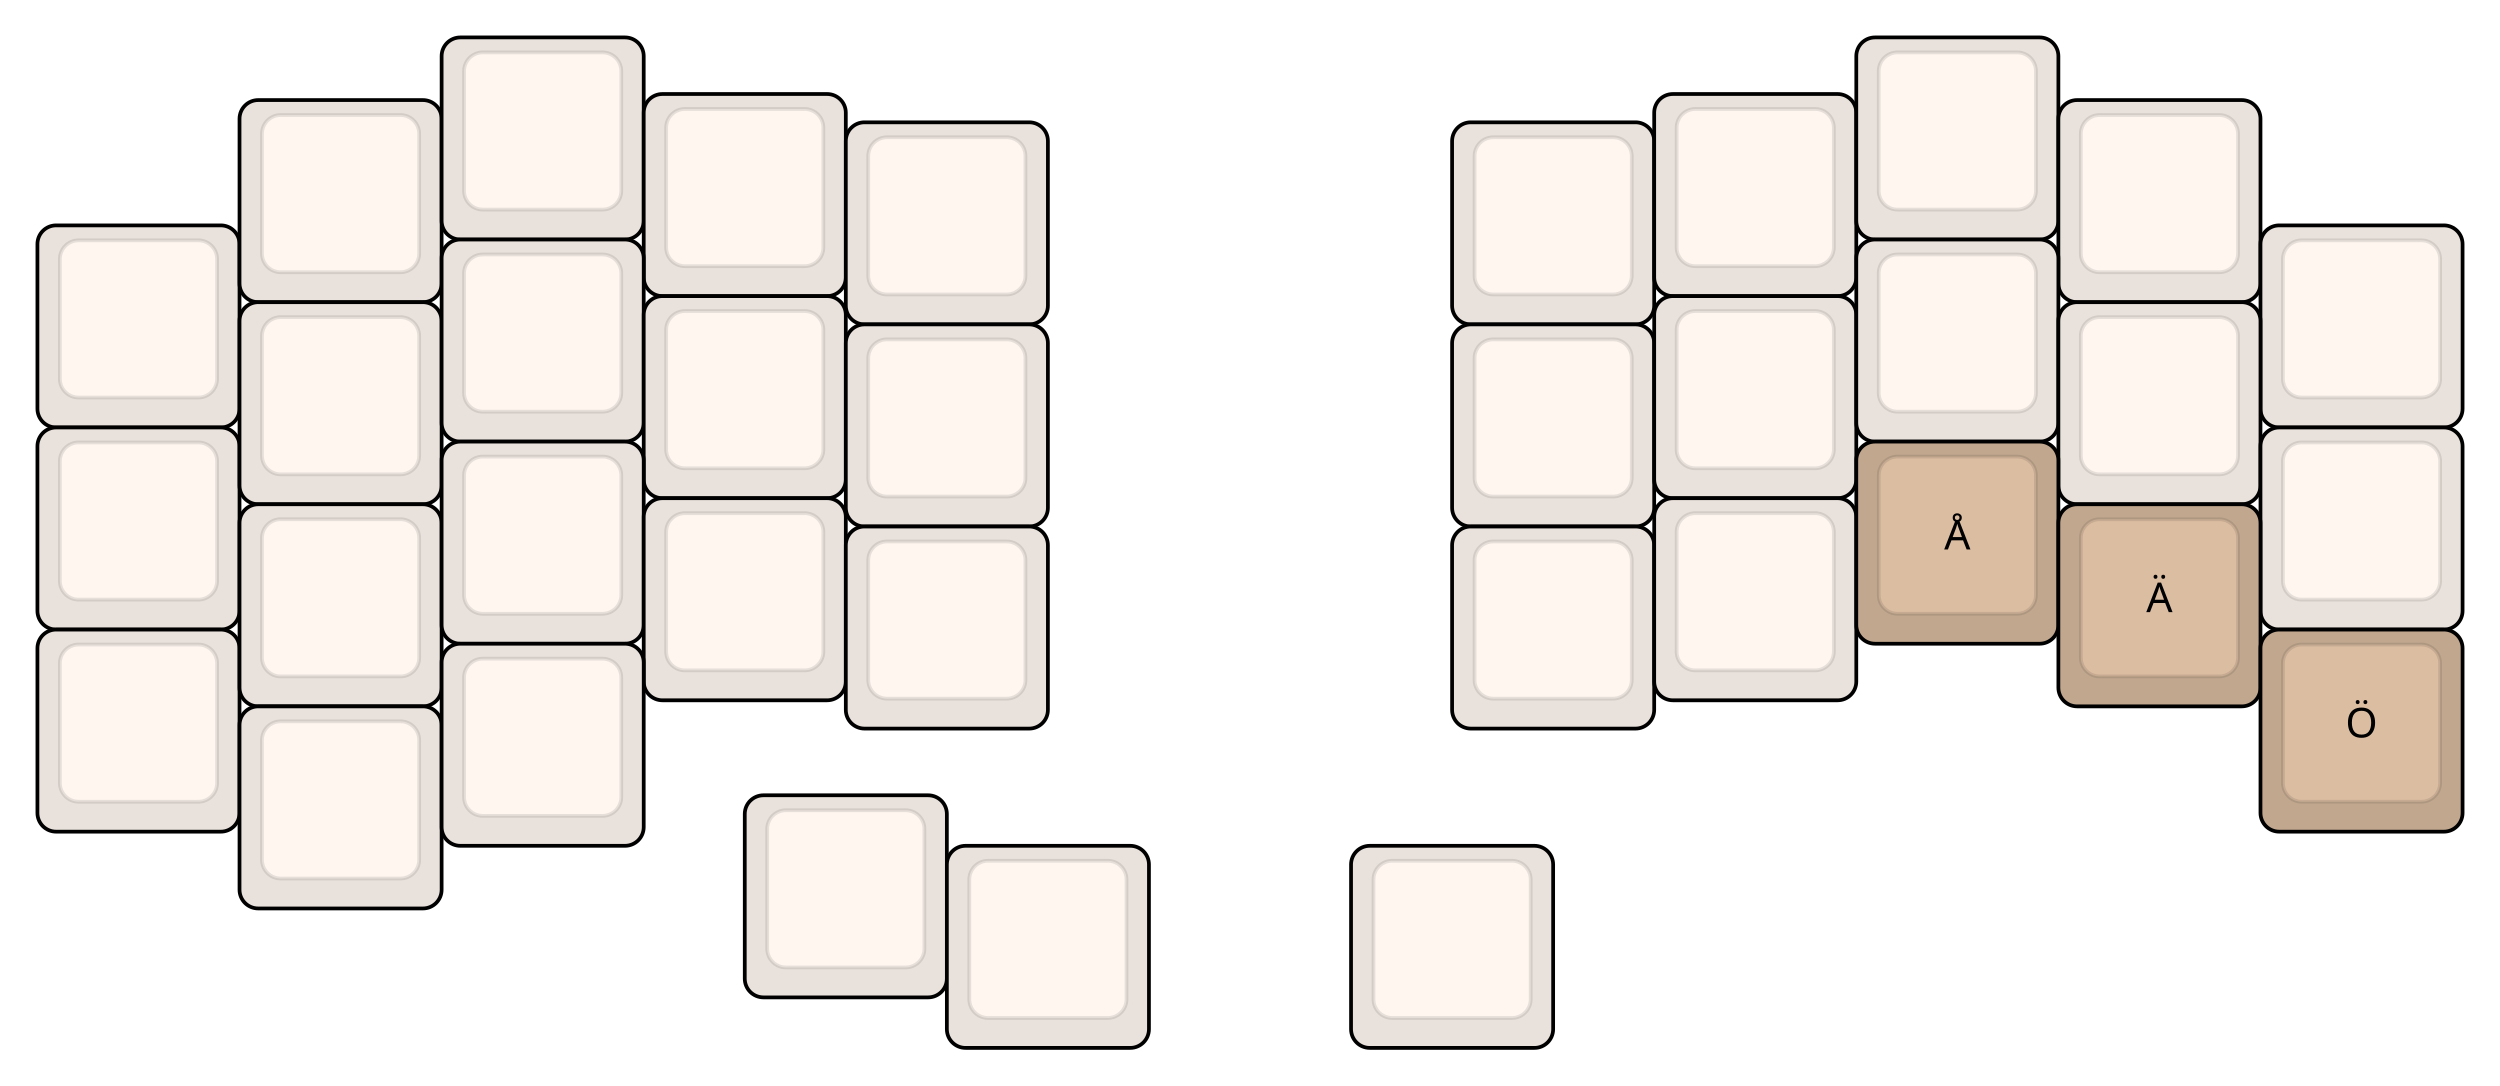
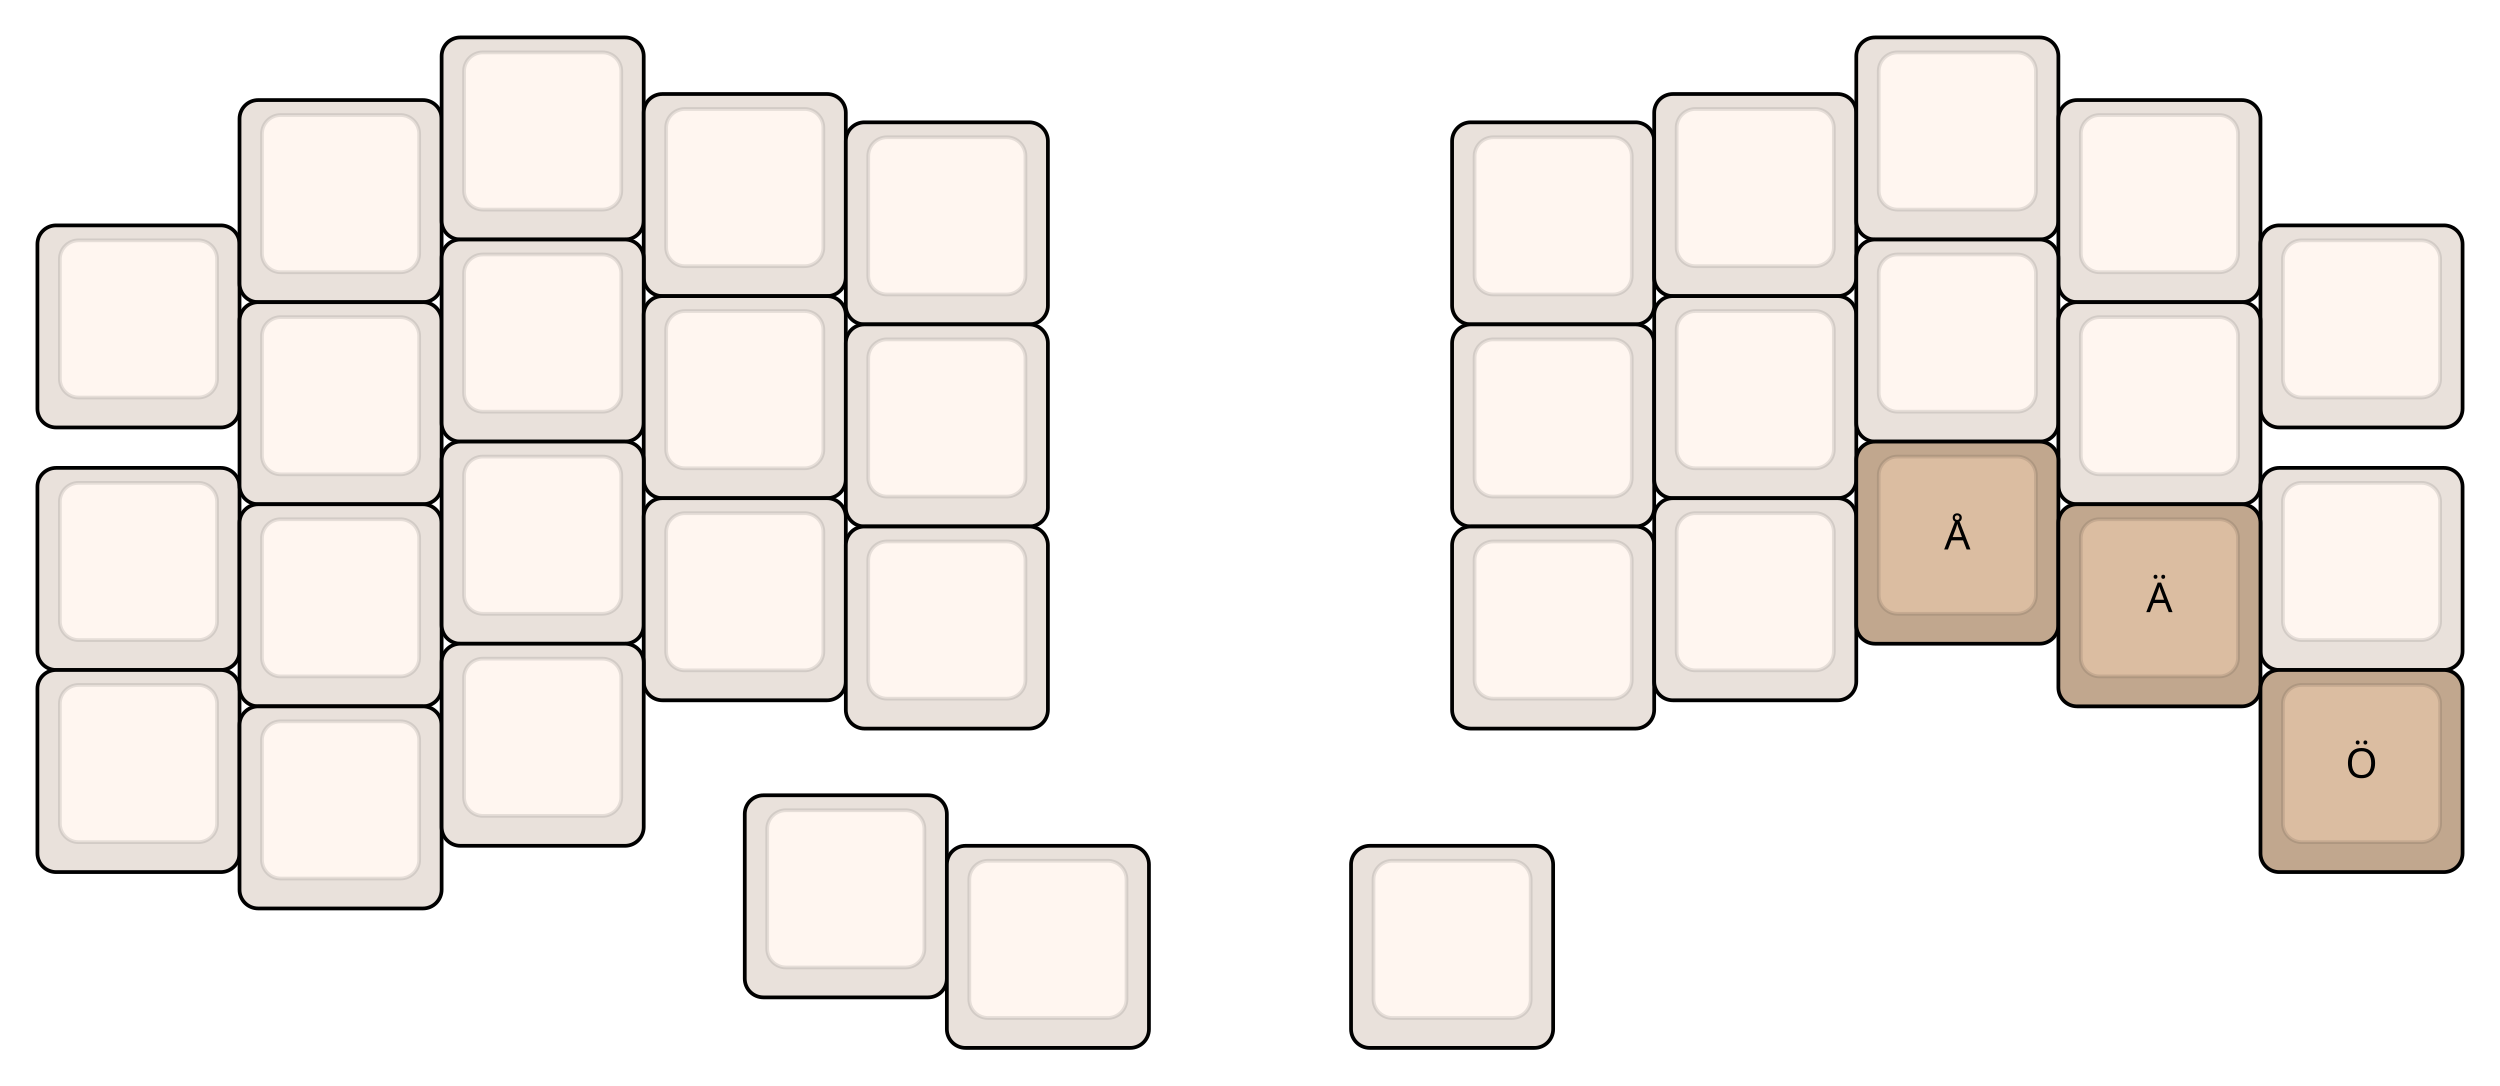
<svg xmlns="http://www.w3.org/2000/svg" width="668px" height="290x" viewBox="0 0 668 290">
  <style type="text/css">
    .keycap .border { stroke: black; stroke-width: 1; }
    .keycap .inner.border { stroke: rgba(0,0,0,.1); }
    .keycap { font-family: sans-serif; font-size: 11px}
    .keycap .sub { font-size: 9px}
  </style>
  <g class="keycap blank">
    <rect x="10" y="60.22" width="54" height="54" rx="5" fill="#e9e1db" class="outer border" />
    <rect x="16" y="64.22" width="42" height="42" rx="5" fill="#fff6f0" class="inner border" />
  </g>
  <g class="keycap blank">
    <rect x="64" y="26.74" width="54" height="54" rx="5" fill="#e9e1db" class="outer border" />
    <rect x="70" y="30.74" width="42" height="42" rx="5" fill="#fff6f0" class="inner border" />
  </g>
  <g class="keycap blank">
    <rect x="118" y="10" width="54" height="54" rx="5" fill="#e9e1db" class="outer border" />
    <rect x="124" y="14" width="42" height="42" rx="5" fill="#fff6f0" class="inner border" />
  </g>
  <g class="keycap blank">
    <rect x="172" y="25.12" width="54" height="54" rx="5" fill="#e9e1db" class="outer border" />
    <rect x="178" y="29.12" width="42" height="42" rx="5" fill="#fff6f0" class="inner border" />
  </g>
  <g class="keycap blank">
    <rect x="226" y="32.68" width="54" height="54" rx="5" fill="#e9e1db" class="outer border" />
    <rect x="232" y="36.68" width="42" height="42" rx="5" fill="#fff6f0" class="inner border" />
  </g>
  <g class="keycap blank">
    <rect x="388" y="32.68" width="54" height="54" rx="5" fill="#e9e1db" class="outer border" />
    <rect x="394" y="36.68" width="42" height="42" rx="5" fill="#fff6f0" class="inner border" />
  </g>
  <g class="keycap blank">
    <rect x="442" y="25.12" width="54" height="54" rx="5" fill="#e9e1db" class="outer border" />
    <rect x="448" y="29.12" width="42" height="42" rx="5" fill="#fff6f0" class="inner border" />
  </g>
  <g class="keycap blank">
    <rect x="496" y="10" width="54" height="54" rx="5" fill="#e9e1db" class="outer border" />
    <rect x="502" y="14" width="42" height="42" rx="5" fill="#fff6f0" class="inner border" />
  </g>
  <g class="keycap blank">
    <rect x="550" y="26.74" width="54" height="54" rx="5" fill="#e9e1db" class="outer border" />
    <rect x="556" y="30.74" width="42" height="42" rx="5" fill="#fff6f0" class="inner border" />
  </g>
  <g class="keycap blank">
    <rect x="604" y="60.22" width="54" height="54" rx="5" fill="#e9e1db" class="outer border" />
    <rect x="610" y="64.22" width="42" height="42" rx="5" fill="#fff6f0" class="inner border" />
  </g>
  <g class="keycap blank">
-     <rect x="10" y="114.22" width="54" height="54" rx="5" fill="#e9e1db" class="outer border" />
-     <rect x="16" y="118.22" width="42" height="42" rx="5" fill="#fff6f0" class="inner border" />
+     <rect x="10" y="125.02" width="54" height="54" rx="5" fill="#e9e1db" class="outer border" />
+     <rect x="16" y="129.02" width="42" height="42" rx="5" fill="#fff6f0" class="inner border" />
  </g>
  <g class="keycap blank">
    <rect x="64" y="80.74" width="54" height="54" rx="5" fill="#e9e1db" class="outer border" />
    <rect x="70" y="84.74" width="42" height="42" rx="5" fill="#fff6f0" class="inner border" />
  </g>
  <g class="keycap blank">
    <rect x="118" y="64" width="54" height="54" rx="5" fill="#e9e1db" class="outer border" />
    <rect x="124" y="68" width="42" height="42" rx="5" fill="#fff6f0" class="inner border" />
  </g>
  <g class="keycap blank">
    <rect x="172" y="79.12" width="54" height="54" rx="5" fill="#e9e1db" class="outer border" />
    <rect x="178" y="83.12" width="42" height="42" rx="5" fill="#fff6f0" class="inner border" />
  </g>
  <g class="keycap blank">
    <rect x="226" y="86.68" width="54" height="54" rx="5" fill="#e9e1db" class="outer border" />
    <rect x="232" y="90.68" width="42" height="42" rx="5" fill="#fff6f0" class="inner border" />
  </g>
  <g class="keycap blank">
    <rect x="388" y="86.68" width="54" height="54" rx="5" fill="#e9e1db" class="outer border" />
    <rect x="394" y="90.68" width="42" height="42" rx="5" fill="#fff6f0" class="inner border" />
  </g>
  <g class="keycap blank">
    <rect x="442" y="79.12" width="54" height="54" rx="5" fill="#e9e1db" class="outer border" />
    <rect x="448" y="83.12" width="42" height="42" rx="5" fill="#fff6f0" class="inner border" />
  </g>
  <g class="keycap blank">
    <rect x="496" y="64" width="54" height="54" rx="5" fill="#e9e1db" class="outer border" />
    <rect x="502" y="68" width="42" height="42" rx="5" fill="#fff6f0" class="inner border" />
  </g>
  <g class="keycap blank">
    <rect x="550" y="80.74" width="54" height="54" rx="5" fill="#e9e1db" class="outer border" />
    <rect x="556" y="84.74" width="42" height="42" rx="5" fill="#fff6f0" class="inner border" />
  </g>
  <g class="keycap blank">
-     <rect x="604" y="114.22" width="54" height="54" rx="5" fill="#e9e1db" class="outer border" />
-     <rect x="610" y="118.22" width="42" height="42" rx="5" fill="#fff6f0" class="inner border" />
+     <rect x="604" y="125.02" width="54" height="54" rx="5" fill="#e9e1db" class="outer border" />
+     <rect x="610" y="129.02" width="42" height="42" rx="5" fill="#fff6f0" class="inner border" />
  </g>
  <g class="keycap blank">
-     <rect x="10" y="168.22" width="54" height="54" rx="5" fill="#e9e1db" class="outer border" />
-     <rect x="16" y="172.22" width="42" height="42" rx="5" fill="#fff6f0" class="inner border" />
+     <rect x="10" y="179.02" width="54" height="54" rx="5" fill="#e9e1db" class="outer border" />
+     <rect x="16" y="183.02" width="42" height="42" rx="5" fill="#fff6f0" class="inner border" />
  </g>
  <g class="keycap blank">
    <rect x="64" y="134.74" width="54" height="54" rx="5" fill="#e9e1db" class="outer border" />
    <rect x="70" y="138.74" width="42" height="42" rx="5" fill="#fff6f0" class="inner border" />
  </g>
  <g class="keycap blank">
    <rect x="118" y="118" width="54" height="54" rx="5" fill="#e9e1db" class="outer border" />
    <rect x="124" y="122" width="42" height="42" rx="5" fill="#fff6f0" class="inner border" />
  </g>
  <g class="keycap blank">
    <rect x="172" y="133.12" width="54" height="54" rx="5" fill="#e9e1db" class="outer border" />
    <rect x="178" y="137.12" width="42" height="42" rx="5" fill="#fff6f0" class="inner border" />
  </g>
  <g class="keycap blank">
    <rect x="226" y="140.68" width="54" height="54" rx="5" fill="#e9e1db" class="outer border" />
    <rect x="232" y="144.68" width="42" height="42" rx="5" fill="#fff6f0" class="inner border" />
  </g>
  <g class="keycap blank">
    <rect x="388" y="140.68" width="54" height="54" rx="5" fill="#e9e1db" class="outer border" />
    <rect x="394" y="144.68" width="42" height="42" rx="5" fill="#fff6f0" class="inner border" />
  </g>
  <g class="keycap blank">
    <rect x="442" y="133.12" width="54" height="54" rx="5" fill="#e9e1db" class="outer border" />
    <rect x="448" y="137.12" width="42" height="42" rx="5" fill="#fff6f0" class="inner border" />
  </g>
  <g class="keycap default">
    <rect x="496" y="118" width="54" height="54" rx="5" fill="#c1a78e" class="outer border" />
    <rect x="502" y="122" width="42" height="42" rx="5" fill="#dbbda1" class="inner border" />
    <text x="523" y="143" text-anchor="middle" dominant-baseline="middle" class="main">
      <tspan x="523" dy="0">Å</tspan>
    </text>
  </g>
  <g class="keycap default">
    <rect x="550" y="134.74" width="54" height="54" rx="5" fill="#c1a78e" class="outer border" />
    <rect x="556" y="138.74" width="42" height="42" rx="5" fill="#dbbda1" class="inner border" />
    <text x="577" y="159.74" text-anchor="middle" dominant-baseline="middle" class="main">
      <tspan x="577" dy="0">Ä</tspan>
    </text>
  </g>
  <g class="keycap default">
-     <rect x="604" y="168.22" width="54" height="54" rx="5" fill="#c1a78e" class="outer border" />
-     <rect x="610" y="172.22" width="42" height="42" rx="5" fill="#dbbda1" class="inner border" />
-     <text x="631" y="193.22" text-anchor="middle" dominant-baseline="middle" class="main">
+     <rect x="604" y="179.02" width="54" height="54" rx="5" fill="#c1a78e" class="outer border" />
+     <rect x="610" y="183.02" width="42" height="42" rx="5" fill="#dbbda1" class="inner border" />
+     <text x="631" y="204.02" text-anchor="middle" dominant-baseline="middle" class="main">
      <tspan x="631" dy="0">Ö</tspan>
    </text>
  </g>
  <g class="keycap blank">
    <rect x="64" y="188.74" width="54" height="54" rx="5" fill="#e9e1db" class="outer border" />
    <rect x="70" y="192.74" width="42" height="42" rx="5" fill="#fff6f0" class="inner border" />
  </g>
  <g class="keycap blank">
    <rect x="118" y="172" width="54" height="54" rx="5" fill="#e9e1db" class="outer border" />
    <rect x="124" y="176" width="42" height="42" rx="5" fill="#fff6f0" class="inner border" />
  </g>
  <g class="keycap blank">
    <rect x="199" y="212.5" width="54" height="54" rx="5" fill="#e9e1db" class="outer border" />
    <rect x="205" y="216.5" width="42" height="42" rx="5" fill="#fff6f0" class="inner border" />
  </g>
  <g class="keycap blank">
    <rect x="253" y="226" width="54" height="54" rx="5" fill="#e9e1db" class="outer border" />
    <rect x="259" y="230" width="42" height="42" rx="5" fill="#fff6f0" class="inner border" />
  </g>
  <g class="keycap blank">
    <rect x="361" y="226" width="54" height="54" rx="5" fill="#e9e1db" class="outer border" />
    <rect x="367" y="230" width="42" height="42" rx="5" fill="#fff6f0" class="inner border" />
  </g>
</svg>
